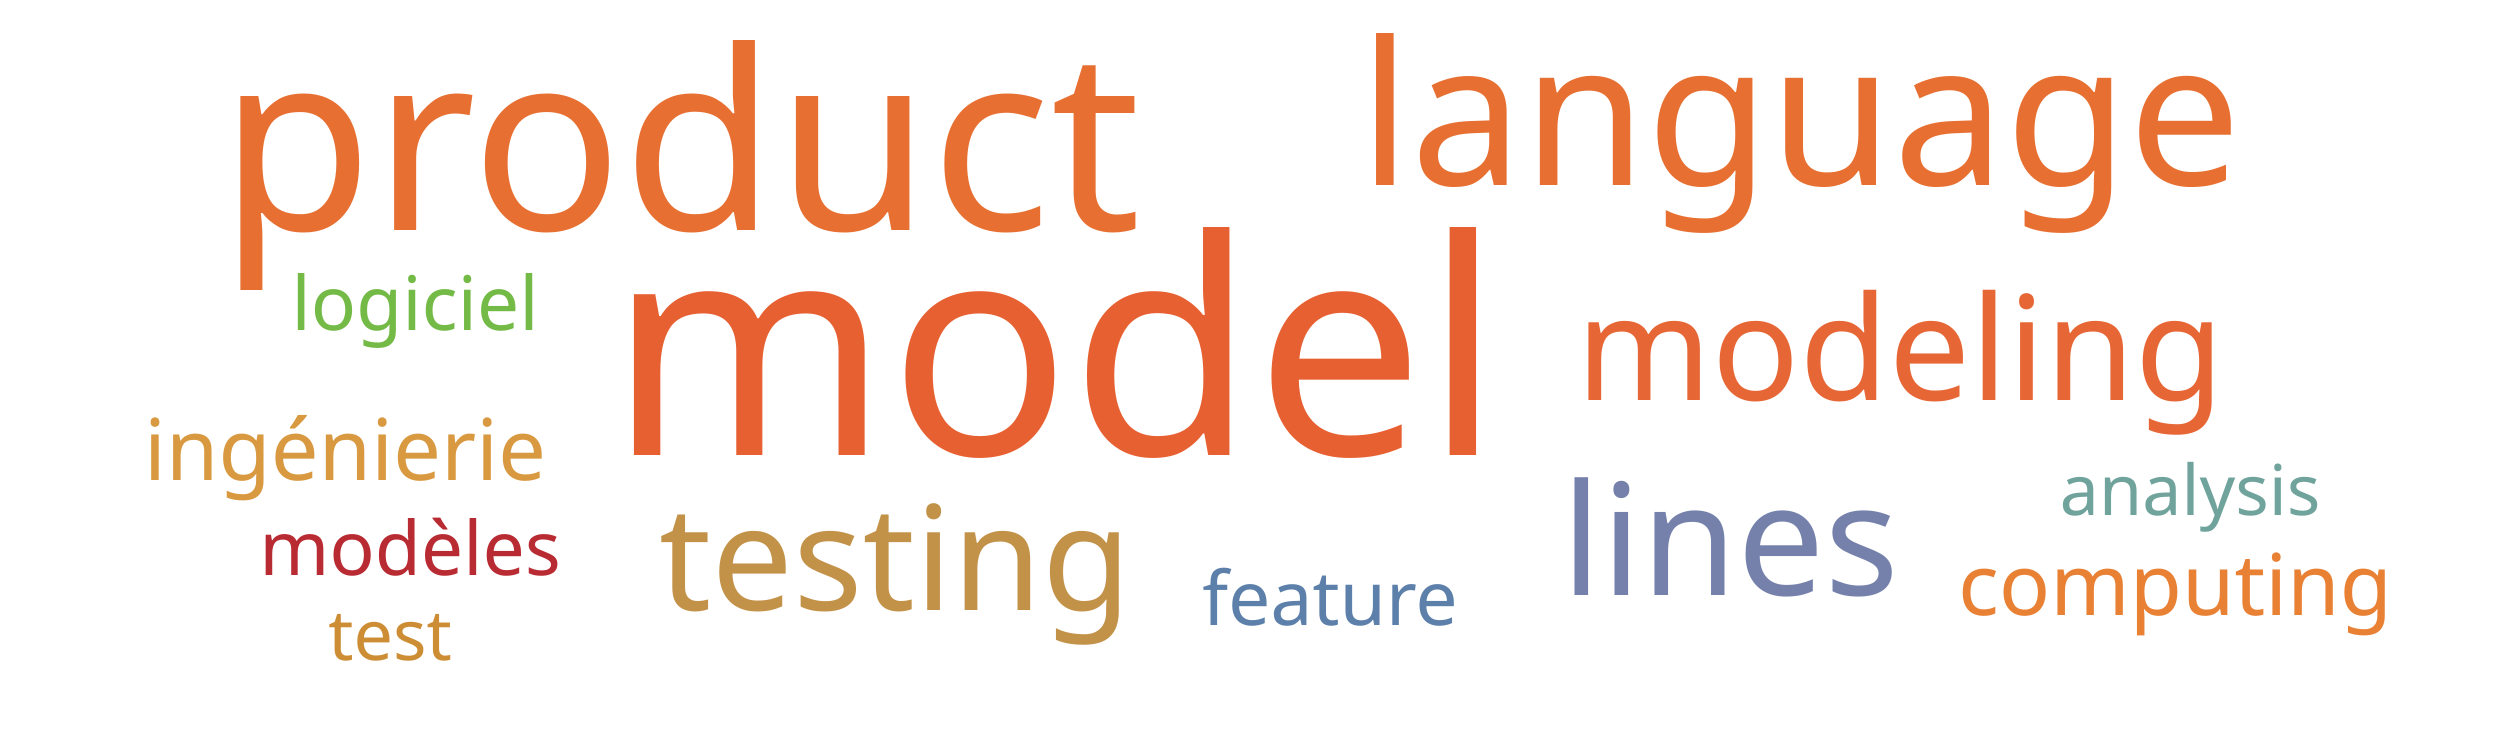
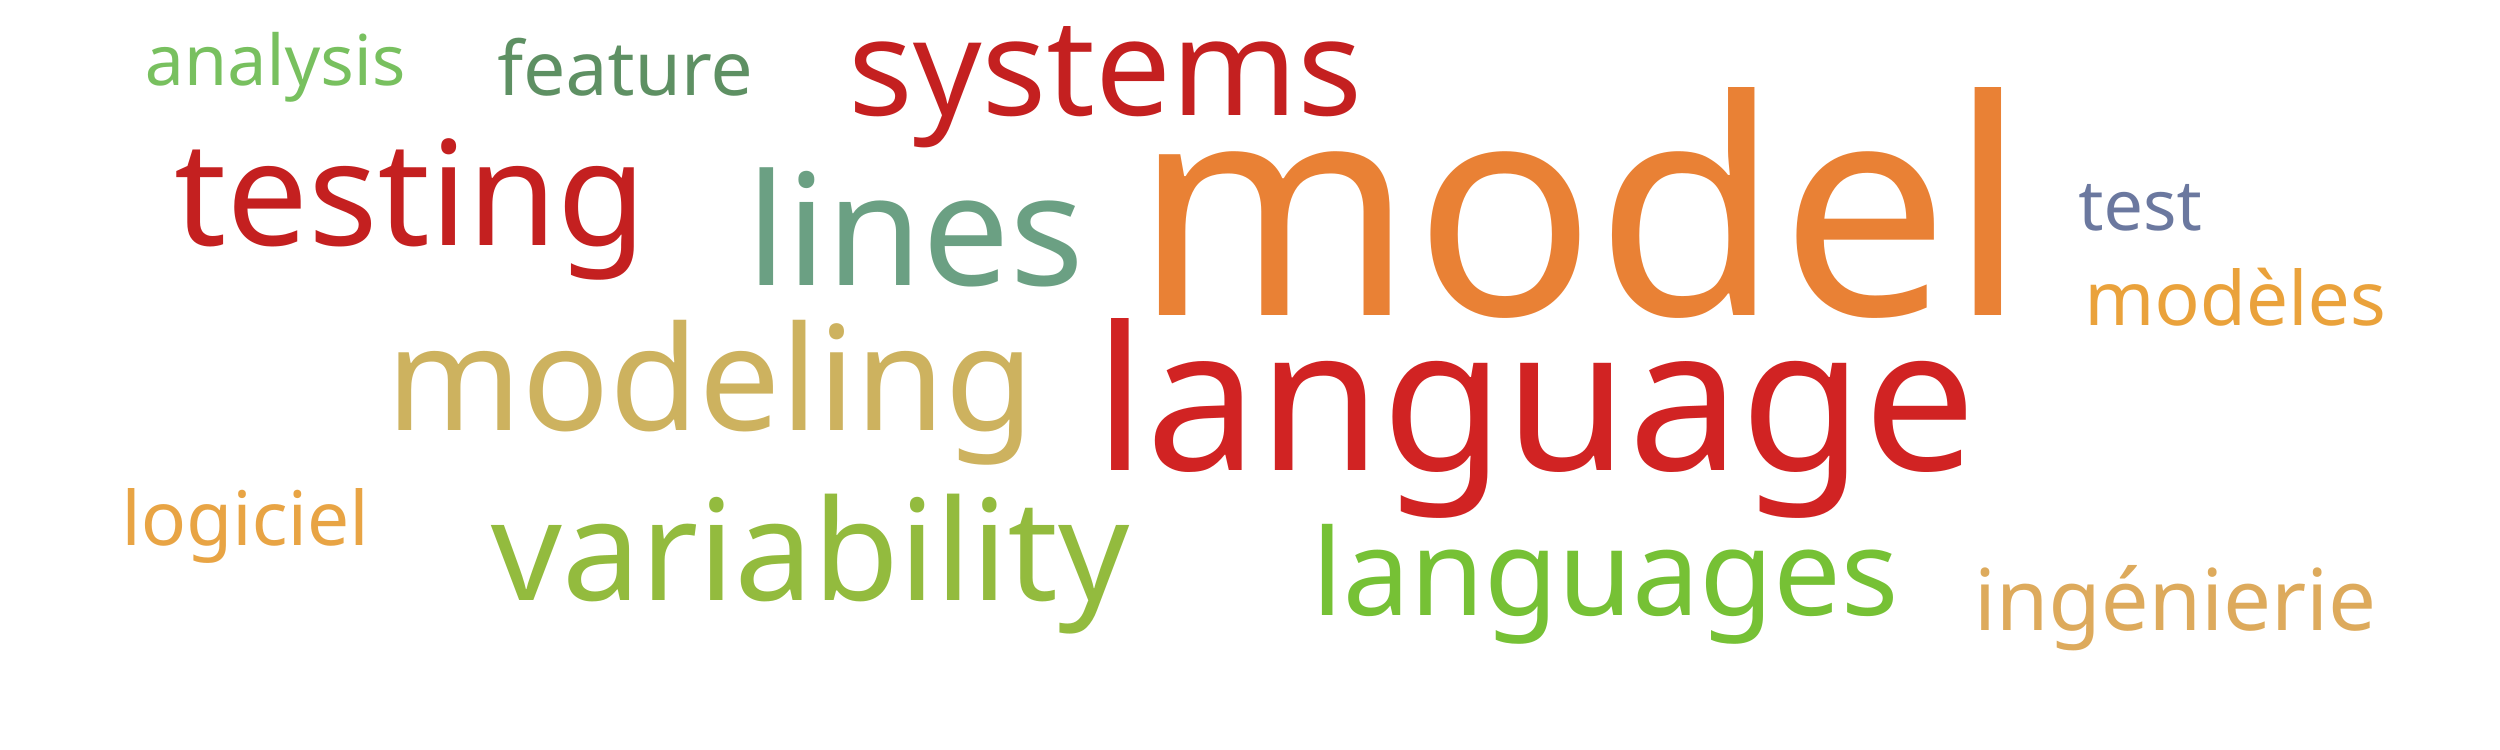
<svg xmlns="http://www.w3.org/2000/svg" width="500" height="150">
  <g transform="translate(250, 75)">
-     <text text-anchor="middle" style="font-family: Impact; font-size: 60px; fill: #e76032" transform="translate(-39,16)rotate(0)">model</text>
-     <text text-anchor="middle" style="font-family: Impact; font-size: 50px; fill: #e76f31" transform="translate(-114,-29)rotate(0)">product</text>
-     <text text-anchor="middle" style="font-family: Impact; font-size: 40px; fill: #e76f31" transform="translate(110,-38)rotate(0)">language</text>
-     <text text-anchor="middle" style="font-family: Impact; font-size: 31px; fill: #7581ab" transform="translate(96,44)rotate(0)">lines</text>
-     <text text-anchor="middle" style="font-family: Impact; font-size: 29px; fill: #e76635" transform="translate(130,5)rotate(0)">modeling</text>
-     <text text-anchor="middle" style="font-family: Impact; font-size: 29px; fill: #c39249" transform="translate(-71,47)rotate(0)">testing</text>
-     <text text-anchor="middle" style="font-family: Impact; font-size: 17px; fill: #d89940" transform="translate(-181,21)rotate(0)">ingénierie</text>
-     <text text-anchor="middle" style="font-family: Impact; font-size: 17px; fill: #e98135" transform="translate(185,48)rotate(0)">computing</text>
-     <text text-anchor="middle" style="font-family: Impact; font-size: 15px; fill: #b92b32" transform="translate(-168,40)rotate(0)">modèles</text>
-     <text text-anchor="middle" style="font-family: Impact; font-size: 15px; fill: #74ba46" transform="translate(-167,-9)rotate(0)">logiciel</text>
-     <text text-anchor="middle" style="font-family: Impact; font-size: 15px; fill: #5c80aa" transform="translate(16,50)rotate(0)">feature</text>
-     <text text-anchor="middle" style="font-family: Impact; font-size: 14px; fill: #6fa39c" transform="translate(188,28)rotate(0)">analysis</text>
-     <text text-anchor="middle" style="font-family: Impact; font-size: 14px; fill: #cc8d34" transform="translate(-172,57)rotate(0)">test</text>
+     <text text-anchor="middle" style="font-family: Impact; font-size: 60px; fill: #e98135" transform="translate(66,-12)rotate(0)">model</text>
+     <text text-anchor="middle" style="font-family: Impact; font-size: 40px; fill: #d12323" transform="translate(57,19)rotate(0)">language</text>
+     <text text-anchor="middle" style="font-family: Impact; font-size: 31px; fill: #6ba083" transform="translate(-67,-18)rotate(0)">lines</text>
+     <text text-anchor="middle" style="font-family: Impact; font-size: 29px; fill: #cdb25f" transform="translate(-108,11)rotate(0)">modeling</text>
+     <text text-anchor="middle" style="font-family: Impact; font-size: 29px; fill: #c42020" transform="translate(-168,-26)rotate(0)">testing</text>
+     <text text-anchor="middle" style="font-family: Impact; font-size: 28px; fill: #93bb3e" transform="translate(-88,45)rotate(0)">variability</text>
+     <text text-anchor="middle" style="font-family: Impact; font-size: 27px; fill: #c42020" transform="translate(-29,-52)rotate(0)">systems</text>
+     <text text-anchor="middle" style="font-family: Impact; font-size: 24px; fill: #76c135" transform="translate(71,48)rotate(0)">languages</text>
+     <text text-anchor="middle" style="font-family: Impact; font-size: 17px; fill: #ddaa5c" transform="translate(185,51)rotate(0)">ingénierie</text>
+     <text text-anchor="middle" style="font-family: Impact; font-size: 15px; fill: #eaa23b" transform="translate(197,-10)rotate(0)">modèles</text>
+     <text text-anchor="middle" style="font-family: Impact; font-size: 15px; fill: #e8a444" transform="translate(-201,34)rotate(0)">logiciel</text>
+     <text text-anchor="middle" style="font-family: Impact; font-size: 15px; fill: #5e9063" transform="translate(-125,-56)rotate(0)">feature</text>
+     <text text-anchor="middle" style="font-family: Impact; font-size: 14px; fill: #78c05f" transform="translate(-195,-58)rotate(0)">analysis</text>
+     <text text-anchor="middle" style="font-family: Impact; font-size: 14px; fill: #6b789f" transform="translate(178,-29)rotate(0)">test</text>
  </g>
</svg>
